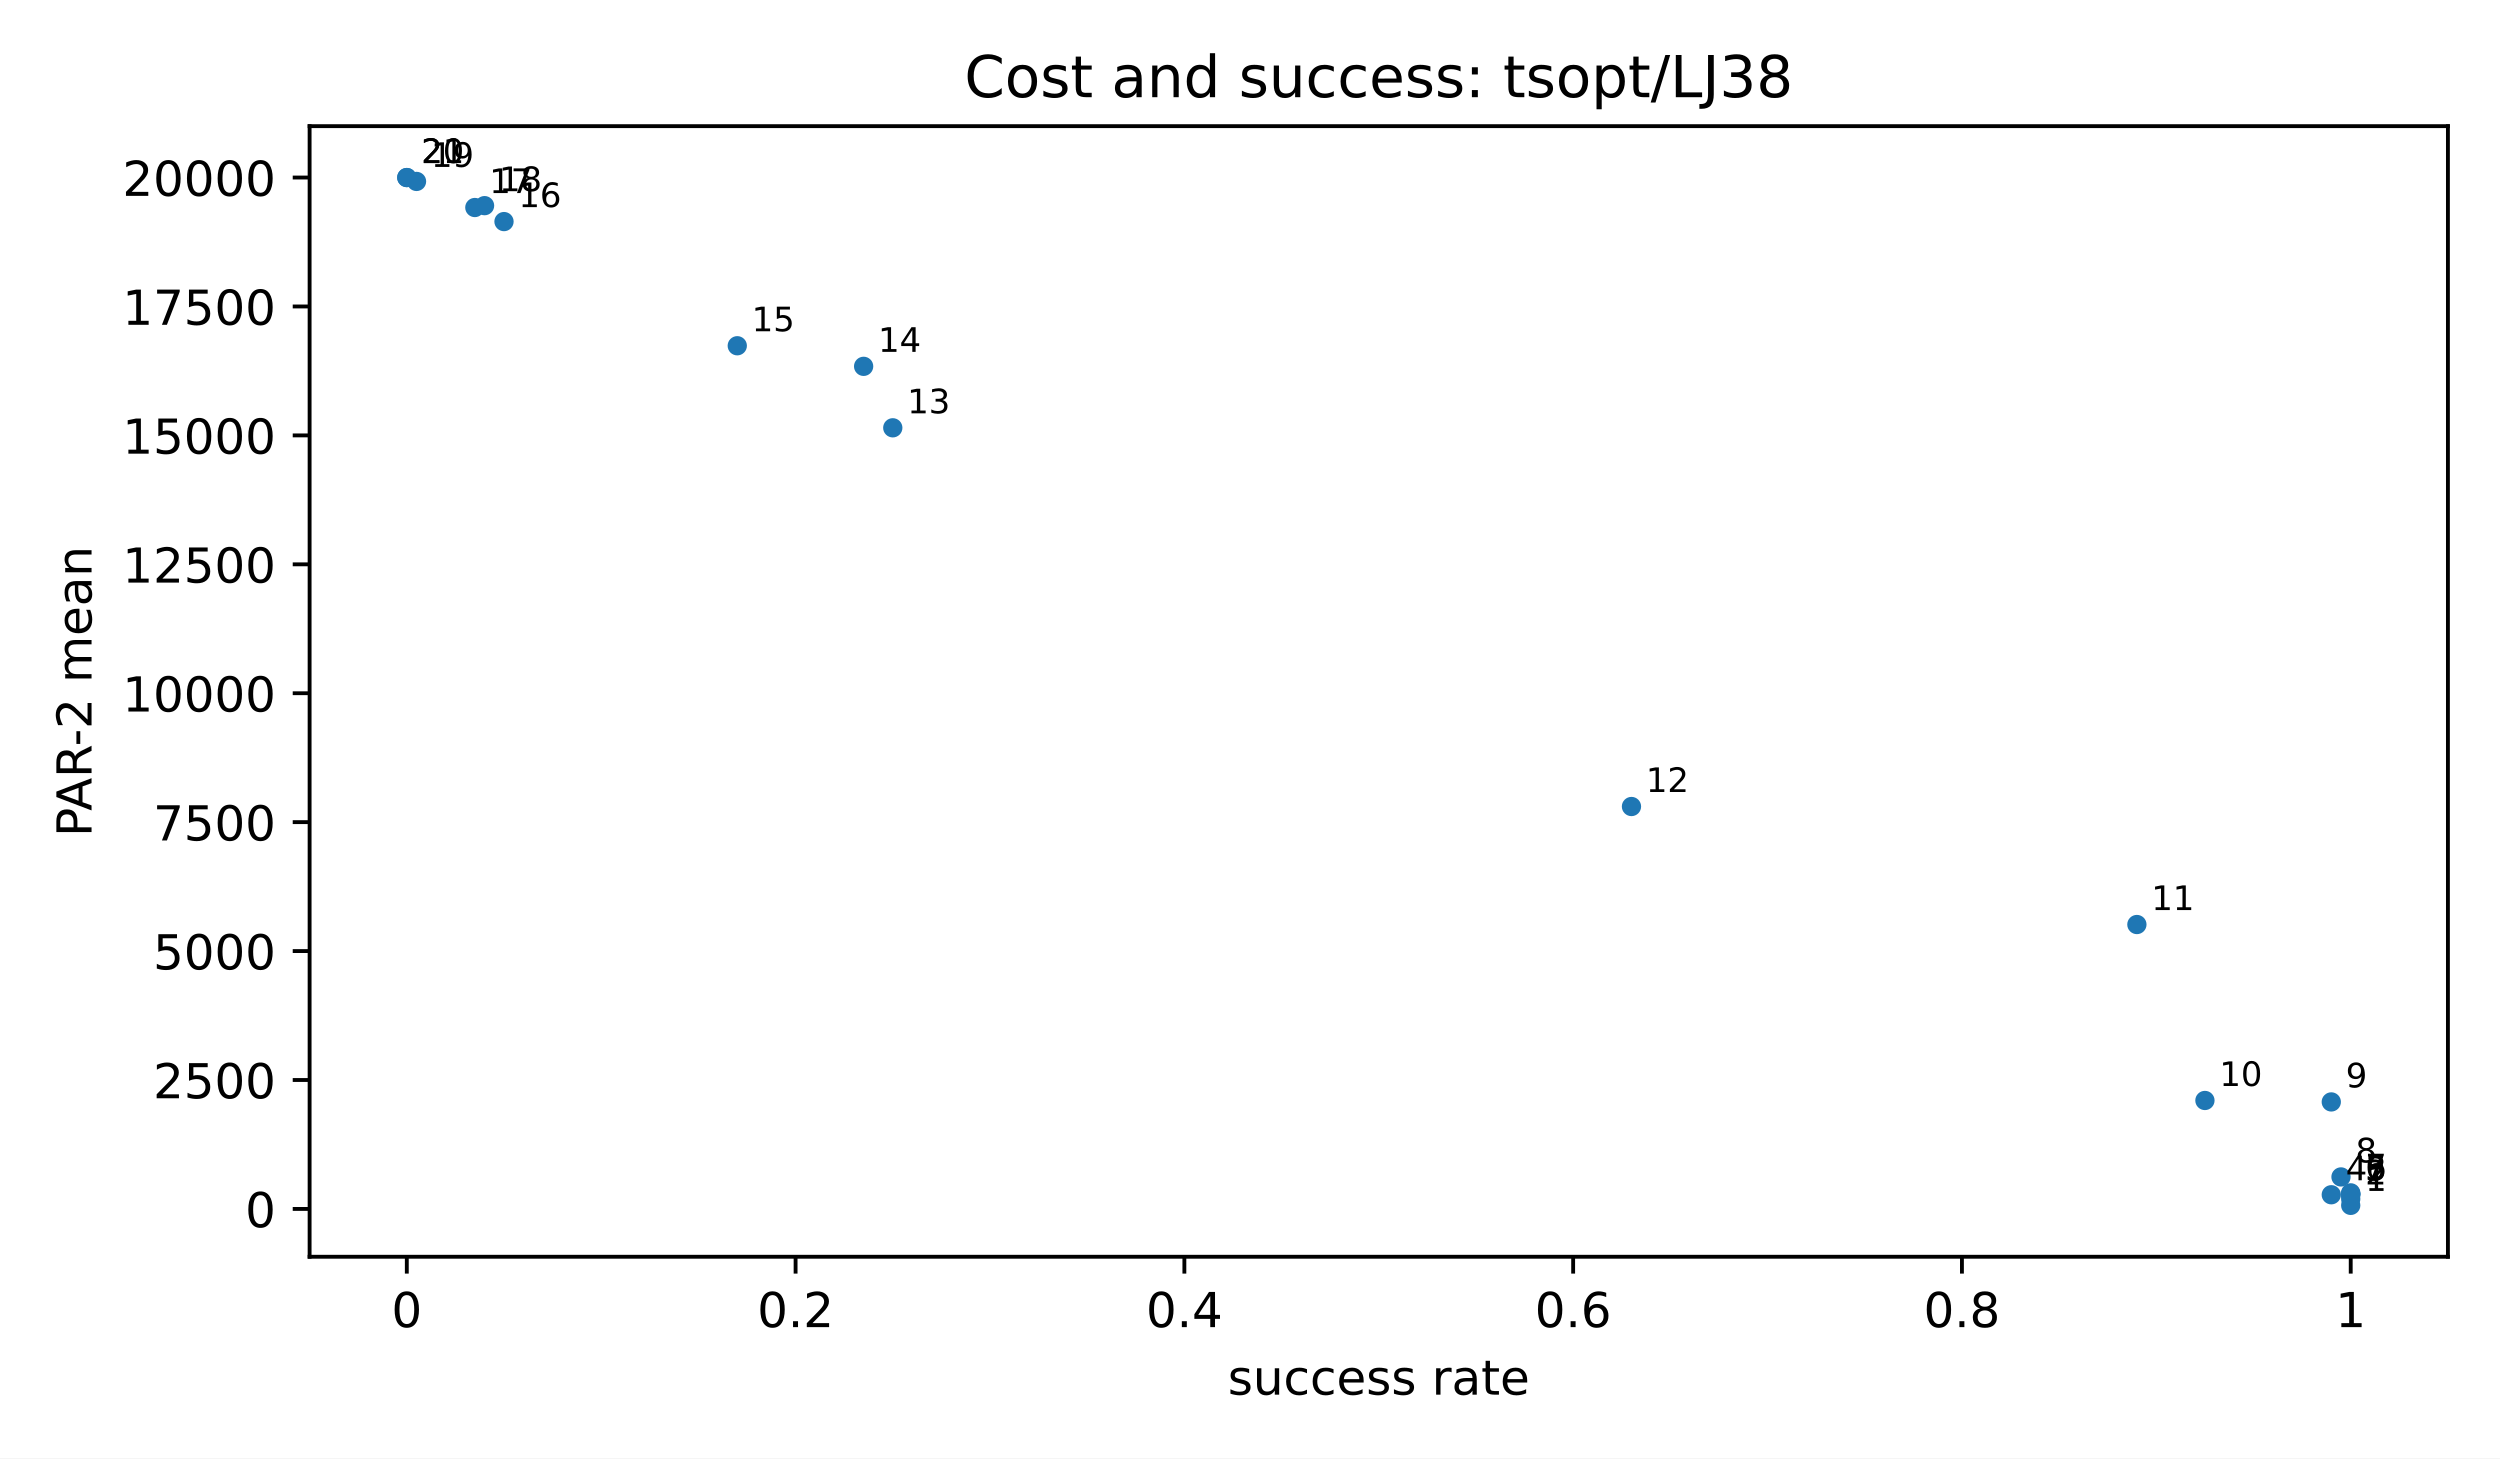
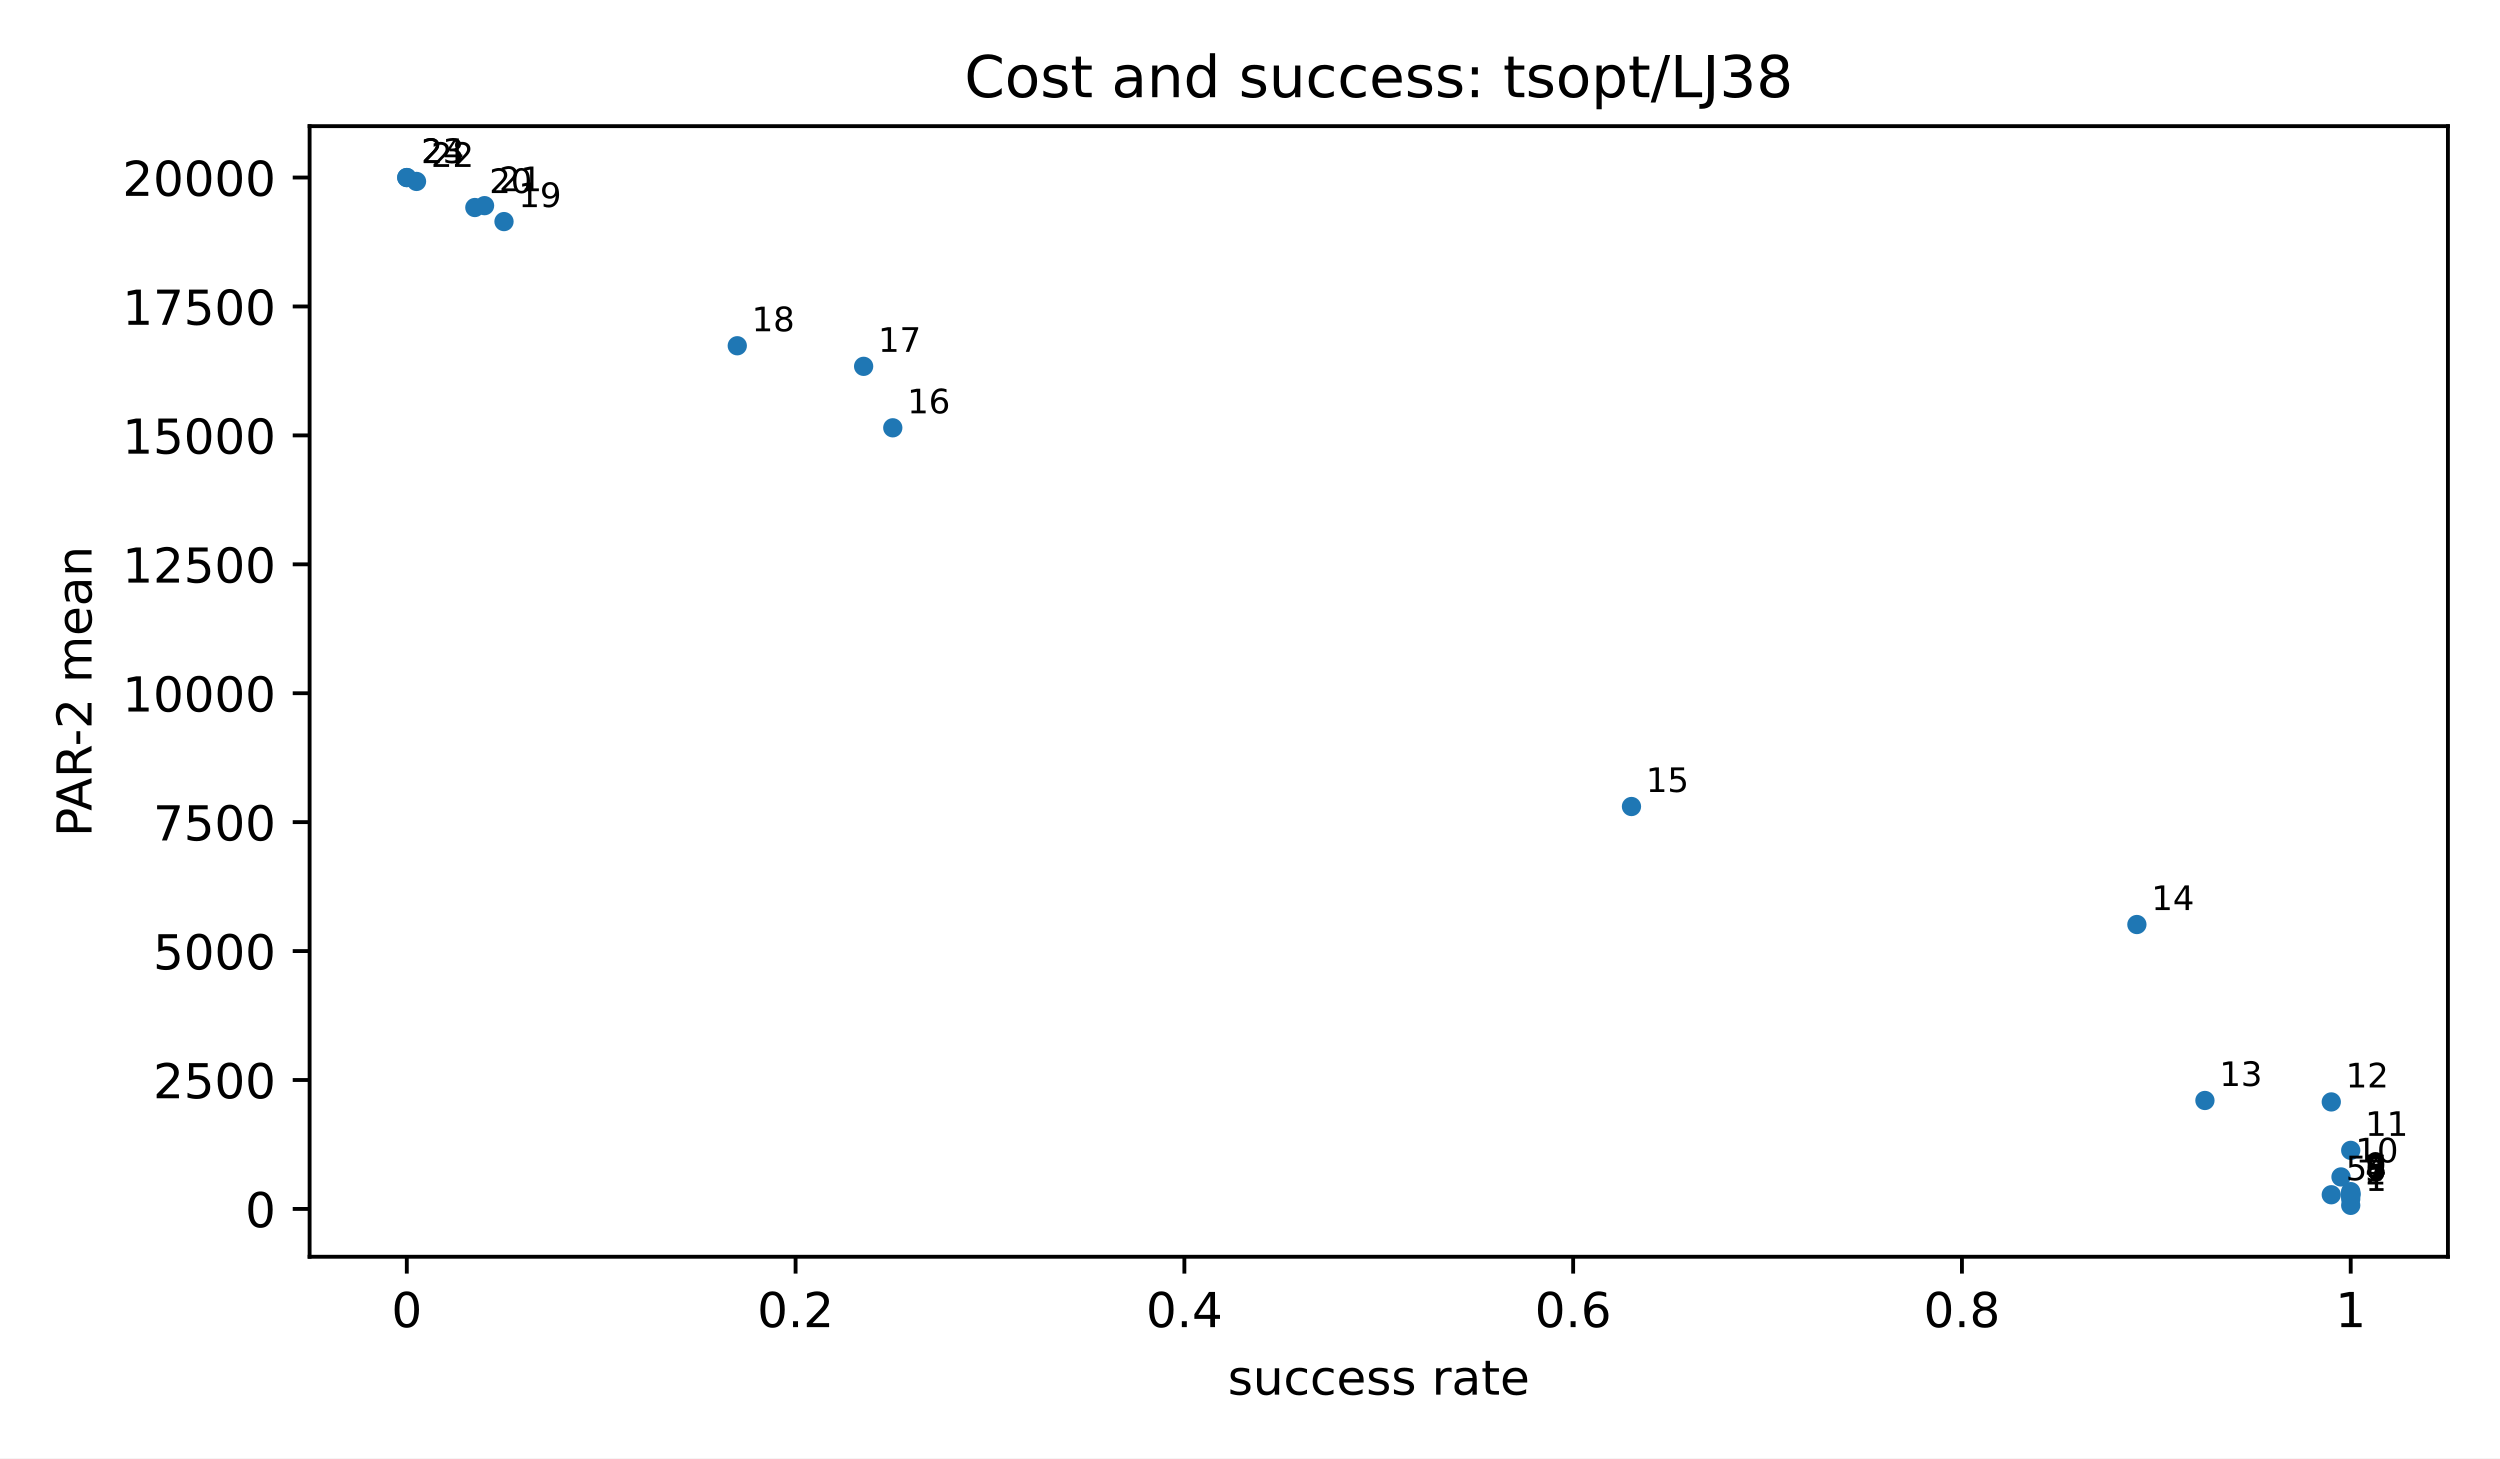
<svg xmlns="http://www.w3.org/2000/svg" xmlns:xlink="http://www.w3.org/1999/xlink" width="518.4pt" height="302.4pt" viewBox="0 0 518.4 302.4" version="1.1">
  <defs>
    <style type="text/css">*{stroke-linejoin: round; stroke-linecap: butt}</style>
  </defs>
  <g id="figure_1">
    <g id="patch_1">
      <path d="M 0 302.4  L 518.4 302.4  L 518.4 0  L 0 0  z " style="fill: #ffffff" />
    </g>
    <g id="axes_1">
      <g id="patch_2">
        <path d="M 64.2 260.6  L 507.6 260.6  L 507.6 26.16  L 64.2 26.16  z " style="fill: #ffffff" />
      </g>
      <g id="PathCollection_1">
        <defs>
          <path id="m2d8934182f" d="M 0 2  C 0.53 2 1.039 1.789 1.414 1.414  C 1.789 1.039 2 0.53 2 0  C 2 -0.53 1.789 -1.039 1.414 -1.414  C 1.039 -1.789 0.53 -2 0 -2  C -0.53 -2 -1.039 -1.789 -1.414 -1.414  C -1.789 -1.039 -2 -0.53 -2 0  C -2 0.53 -1.789 1.039 -1.414 1.414  C -1.039 1.789 -0.53 2 0 2  z " />
        </defs>
        <g clip-path="url(#p3300185fd4)">
          <use xlink:href="#m2d8934182f" x="487.445" y="249.944" style="fill: #1f77b4" />
          <use xlink:href="#m2d8934182f" x="487.445" y="248.619" style="fill: #1f77b4" />
+           <use xlink:href="#m2d8934182f" x="487.445" y="247.957" style="fill: #1f77b4" />
          <use xlink:href="#m2d8934182f" x="487.445" y="247.782" style="fill: #1f77b4" />
          <use xlink:href="#m2d8934182f" x="483.415" y="247.744" style="fill: #1f77b4" />
          <use xlink:href="#m2d8934182f" x="487.445" y="247.681" style="fill: #1f77b4" />
          <use xlink:href="#m2d8934182f" x="487.445" y="247.548" style="fill: #1f77b4" />
          <use xlink:href="#m2d8934182f" x="487.445" y="247.351" style="fill: #1f77b4" />
+           <use xlink:href="#m2d8934182f" x="487.445" y="247.096" style="fill: #1f77b4" />
          <use xlink:href="#m2d8934182f" x="485.43" y="244.05" style="fill: #1f77b4" />
+           <use xlink:href="#m2d8934182f" x="487.445" y="238.539" style="fill: #1f77b4" />
          <use xlink:href="#m2d8934182f" x="483.415" y="228.496" style="fill: #1f77b4" />
          <use xlink:href="#m2d8934182f" x="457.214" y="228.194" style="fill: #1f77b4" />
          <use xlink:href="#m2d8934182f" x="443.105" y="191.709" style="fill: #1f77b4" />
          <use xlink:href="#m2d8934182f" x="338.302" y="167.238" style="fill: #1f77b4" />
          <use xlink:href="#m2d8934182f" x="185.127" y="88.71" style="fill: #1f77b4" />
          <use xlink:href="#m2d8934182f" x="179.081" y="75.964" style="fill: #1f77b4" />
          <use xlink:href="#m2d8934182f" x="152.88" y="71.696" style="fill: #1f77b4" />
          <use xlink:href="#m2d8934182f" x="104.509" y="45.947" style="fill: #1f77b4" />
          <use xlink:href="#m2d8934182f" x="98.463" y="43.031" style="fill: #1f77b4" />
          <use xlink:href="#m2d8934182f" x="100.478" y="42.644" style="fill: #1f77b4" />
          <use xlink:href="#m2d8934182f" x="86.37" y="37.621" style="fill: #1f77b4" />
          <use xlink:href="#m2d8934182f" x="84.355" y="36.816" style="fill: #1f77b4" />
          <use xlink:href="#m2d8934182f" x="84.355" y="36.816" style="fill: #1f77b4" />
        </g>
      </g>
      <g id="matplotlib.axis_1">
        <g id="xtick_1">
          <g id="line2d_1">
            <defs>
              <path id="m8ea4d47d77" d="M 0 0  L 0 3.5  " style="stroke: #000000; stroke-width: 0.8" />
            </defs>
            <g>
              <use xlink:href="#m8ea4d47d77" x="84.355" y="260.6" style="stroke: #000000; stroke-width: 0.8" />
            </g>
          </g>
          <g id="text_1">
            <text style="font-size: 10px; font-family: 'DejaVu Sans', 'Bitstream Vera Sans', 'Computer Modern Sans Serif', 'Lucida Grande', 'Verdana', 'Geneva', 'Lucid', 'Arial', 'Helvetica', 'Avant Garde', sans-serif; text-anchor: middle" x="84.355" y="275.198" transform="rotate(-0 84.35455 275.1977)">0</text>
          </g>
        </g>
        <g id="xtick_2">
          <g id="line2d_2">
            <g>
              <use xlink:href="#m8ea4d47d77" x="164.973" y="260.6" style="stroke: #000000; stroke-width: 0.8" />
            </g>
          </g>
          <g id="text_2">
            <text style="font-size: 10px; font-family: 'DejaVu Sans', 'Bitstream Vera Sans', 'Computer Modern Sans Serif', 'Lucida Grande', 'Verdana', 'Geneva', 'Lucid', 'Arial', 'Helvetica', 'Avant Garde', sans-serif; text-anchor: middle" x="164.973" y="275.198" transform="rotate(-0 164.9727 275.1977)">0.2</text>
          </g>
        </g>
        <g id="xtick_3">
          <g id="line2d_3">
            <g>
              <use xlink:href="#m8ea4d47d77" x="245.591" y="260.6" style="stroke: #000000; stroke-width: 0.8" />
            </g>
          </g>
          <g id="text_3">
            <text style="font-size: 10px; font-family: 'DejaVu Sans', 'Bitstream Vera Sans', 'Computer Modern Sans Serif', 'Lucida Grande', 'Verdana', 'Geneva', 'Lucid', 'Arial', 'Helvetica', 'Avant Garde', sans-serif; text-anchor: middle" x="245.591" y="275.198" transform="rotate(-0 245.5909 275.1977)">0.4</text>
          </g>
        </g>
        <g id="xtick_4">
          <g id="line2d_4">
            <g>
              <use xlink:href="#m8ea4d47d77" x="326.209" y="260.6" style="stroke: #000000; stroke-width: 0.8" />
            </g>
          </g>
          <g id="text_4">
            <text style="font-size: 10px; font-family: 'DejaVu Sans', 'Bitstream Vera Sans', 'Computer Modern Sans Serif', 'Lucida Grande', 'Verdana', 'Geneva', 'Lucid', 'Arial', 'Helvetica', 'Avant Garde', sans-serif; text-anchor: middle" x="326.209" y="275.198" transform="rotate(-0 326.2091 275.1977)">0.6</text>
          </g>
        </g>
        <g id="xtick_5">
          <g id="line2d_5">
            <g>
              <use xlink:href="#m8ea4d47d77" x="406.827" y="260.6" style="stroke: #000000; stroke-width: 0.8" />
            </g>
          </g>
          <g id="text_5">
            <text style="font-size: 10px; font-family: 'DejaVu Sans', 'Bitstream Vera Sans', 'Computer Modern Sans Serif', 'Lucida Grande', 'Verdana', 'Geneva', 'Lucid', 'Arial', 'Helvetica', 'Avant Garde', sans-serif; text-anchor: middle" x="406.827" y="275.198" transform="rotate(-0 406.8273 275.1977)">0.8</text>
          </g>
        </g>
        <g id="xtick_6">
          <g id="line2d_6">
            <g>
              <use xlink:href="#m8ea4d47d77" x="487.445" y="260.6" style="stroke: #000000; stroke-width: 0.8" />
            </g>
          </g>
          <g id="text_6">
            <text style="font-size: 10px; font-family: 'DejaVu Sans', 'Bitstream Vera Sans', 'Computer Modern Sans Serif', 'Lucida Grande', 'Verdana', 'Geneva', 'Lucid', 'Arial', 'Helvetica', 'Avant Garde', sans-serif; text-anchor: middle" x="487.445" y="275.198" transform="rotate(-0 487.4455 275.1977)">1</text>
          </g>
        </g>
        <g id="text_7">
          <text style="font-size: 10px; font-family: 'DejaVu Sans', 'Bitstream Vera Sans', 'Computer Modern Sans Serif', 'Lucida Grande', 'Verdana', 'Geneva', 'Lucid', 'Arial', 'Helvetica', 'Avant Garde', sans-serif; text-anchor: middle" x="285.9" y="289.198" transform="rotate(-0 285.9 289.1977)">success rate</text>
        </g>
      </g>
      <g id="matplotlib.axis_2">
        <g id="ytick_1">
          <g id="line2d_7">
            <defs>
              <path id="md659df78fa" d="M 0 0  L -3.5 0  " style="stroke: #000000; stroke-width: 0.8" />
            </defs>
            <g>
              <use xlink:href="#md659df78fa" x="64.2" y="250.679" style="stroke: #000000; stroke-width: 0.8" />
            </g>
          </g>
          <g id="text_8">
            <text style="font-size: 10px; font-family: 'DejaVu Sans', 'Bitstream Vera Sans', 'Computer Modern Sans Serif', 'Lucida Grande', 'Verdana', 'Geneva', 'Lucid', 'Arial', 'Helvetica', 'Avant Garde', sans-serif; text-anchor: end" x="57.2" y="254.478" transform="rotate(-0 57.2 254.4775)">0</text>
          </g>
        </g>
        <g id="ytick_2">
          <g id="line2d_8">
            <g>
              <use xlink:href="#md659df78fa" x="64.2" y="223.946" style="stroke: #000000; stroke-width: 0.8" />
            </g>
          </g>
          <g id="text_9">
            <text style="font-size: 10px; font-family: 'DejaVu Sans', 'Bitstream Vera Sans', 'Computer Modern Sans Serif', 'Lucida Grande', 'Verdana', 'Geneva', 'Lucid', 'Arial', 'Helvetica', 'Avant Garde', sans-serif; text-anchor: end" x="57.2" y="227.745" transform="rotate(-0 57.2 227.7447)">2500</text>
          </g>
        </g>
        <g id="ytick_3">
          <g id="line2d_9">
            <g>
              <use xlink:href="#md659df78fa" x="64.2" y="197.213" style="stroke: #000000; stroke-width: 0.8" />
            </g>
          </g>
          <g id="text_10">
            <text style="font-size: 10px; font-family: 'DejaVu Sans', 'Bitstream Vera Sans', 'Computer Modern Sans Serif', 'Lucida Grande', 'Verdana', 'Geneva', 'Lucid', 'Arial', 'Helvetica', 'Avant Garde', sans-serif; text-anchor: end" x="57.2" y="201.012" transform="rotate(-0 57.2 201.0119)">5000</text>
          </g>
        </g>
        <g id="ytick_4">
          <g id="line2d_10">
            <g>
              <use xlink:href="#md659df78fa" x="64.2" y="170.48" style="stroke: #000000; stroke-width: 0.8" />
            </g>
          </g>
          <g id="text_11">
            <text style="font-size: 10px; font-family: 'DejaVu Sans', 'Bitstream Vera Sans', 'Computer Modern Sans Serif', 'Lucida Grande', 'Verdana', 'Geneva', 'Lucid', 'Arial', 'Helvetica', 'Avant Garde', sans-serif; text-anchor: end" x="57.2" y="174.279" transform="rotate(-0 57.2 174.2791)">7500</text>
          </g>
        </g>
        <g id="ytick_5">
          <g id="line2d_11">
            <g>
              <use xlink:href="#md659df78fa" x="64.2" y="143.748" style="stroke: #000000; stroke-width: 0.8" />
            </g>
          </g>
          <g id="text_12">
            <text style="font-size: 10px; font-family: 'DejaVu Sans', 'Bitstream Vera Sans', 'Computer Modern Sans Serif', 'Lucida Grande', 'Verdana', 'Geneva', 'Lucid', 'Arial', 'Helvetica', 'Avant Garde', sans-serif; text-anchor: end" x="57.2" y="147.546" transform="rotate(-0 57.2 147.5464)">10000</text>
          </g>
        </g>
        <g id="ytick_6">
          <g id="line2d_12">
            <g>
              <use xlink:href="#md659df78fa" x="64.2" y="117.015" style="stroke: #000000; stroke-width: 0.8" />
            </g>
          </g>
          <g id="text_13">
            <text style="font-size: 10px; font-family: 'DejaVu Sans', 'Bitstream Vera Sans', 'Computer Modern Sans Serif', 'Lucida Grande', 'Verdana', 'Geneva', 'Lucid', 'Arial', 'Helvetica', 'Avant Garde', sans-serif; text-anchor: end" x="57.2" y="120.814" transform="rotate(-0 57.2 120.8136)">12500</text>
          </g>
        </g>
        <g id="ytick_7">
          <g id="line2d_13">
            <g>
              <use xlink:href="#md659df78fa" x="64.2" y="90.282" style="stroke: #000000; stroke-width: 0.8" />
            </g>
          </g>
          <g id="text_14">
            <text style="font-size: 10px; font-family: 'DejaVu Sans', 'Bitstream Vera Sans', 'Computer Modern Sans Serif', 'Lucida Grande', 'Verdana', 'Geneva', 'Lucid', 'Arial', 'Helvetica', 'Avant Garde', sans-serif; text-anchor: end" x="57.2" y="94.081" transform="rotate(-0 57.2 94.08077)">15000</text>
          </g>
        </g>
        <g id="ytick_8">
          <g id="line2d_14">
            <g>
              <use xlink:href="#md659df78fa" x="64.2" y="63.549" style="stroke: #000000; stroke-width: 0.8" />
            </g>
          </g>
          <g id="text_15">
            <text style="font-size: 10px; font-family: 'DejaVu Sans', 'Bitstream Vera Sans', 'Computer Modern Sans Serif', 'Lucida Grande', 'Verdana', 'Geneva', 'Lucid', 'Arial', 'Helvetica', 'Avant Garde', sans-serif; text-anchor: end" x="57.2" y="67.348" transform="rotate(-0 57.2 67.34798)">17500</text>
          </g>
        </g>
        <g id="ytick_9">
          <g id="line2d_15">
            <g>
              <use xlink:href="#md659df78fa" x="64.2" y="36.816" style="stroke: #000000; stroke-width: 0.8" />
            </g>
          </g>
          <g id="text_16">
            <text style="font-size: 10px; font-family: 'DejaVu Sans', 'Bitstream Vera Sans', 'Computer Modern Sans Serif', 'Lucida Grande', 'Verdana', 'Geneva', 'Lucid', 'Arial', 'Helvetica', 'Avant Garde', sans-serif; text-anchor: end" x="57.2" y="40.615" transform="rotate(-0 57.2 40.61519)">20000</text>
          </g>
        </g>
        <g id="text_17">
          <text style="font-size: 10px; font-family: 'DejaVu Sans', 'Bitstream Vera Sans', 'Computer Modern Sans Serif', 'Lucida Grande', 'Verdana', 'Geneva', 'Lucid', 'Arial', 'Helvetica', 'Avant Garde', sans-serif; text-anchor: middle" x="18.985" y="143.38" transform="rotate(-90 18.98516 143.38)">PAR-2 mean</text>
        </g>
      </g>
      <g id="patch_3">
        <path d="M 64.2 260.6  L 64.2 26.16  " style="fill: none; stroke: #000000; stroke-width: 0.8; stroke-linejoin: miter; stroke-linecap: square" />
      </g>
      <g id="patch_4">
        <path d="M 507.6 260.6  L 507.6 26.16  " style="fill: none; stroke: #000000; stroke-width: 0.8; stroke-linejoin: miter; stroke-linecap: square" />
      </g>
      <g id="patch_5">
        <path d="M 64.2 260.6  L 507.6 260.6  " style="fill: none; stroke: #000000; stroke-width: 0.8; stroke-linejoin: miter; stroke-linecap: square" />
      </g>
      <g id="patch_6">
        <path d="M 64.2 26.16  L 507.6 26.16  " style="fill: none; stroke: #000000; stroke-width: 0.8; stroke-linejoin: miter; stroke-linecap: square" />
      </g>
      <g id="text_18">
        <text style="font-size: 7px; font-family: 'DejaVu Sans', 'Bitstream Vera Sans', 'Computer Modern Sans Serif', 'Lucida Grande', 'Verdana', 'Geneva', 'Lucid', 'Arial', 'Helvetica', 'Avant Garde', sans-serif; text-anchor: start" x="490.445" y="246.944" transform="rotate(-0 490.4455 246.9436)">1</text>
      </g>
      <g id="text_19">
        <text style="font-size: 7px; font-family: 'DejaVu Sans', 'Bitstream Vera Sans', 'Computer Modern Sans Serif', 'Lucida Grande', 'Verdana', 'Geneva', 'Lucid', 'Arial', 'Helvetica', 'Avant Garde', sans-serif; text-anchor: start" x="490.445" y="245.619" transform="rotate(-0 490.4455 245.6192)">2</text>
      </g>
      <g id="text_20">
-         <text style="font-size: 7px; font-family: 'DejaVu Sans', 'Bitstream Vera Sans', 'Computer Modern Sans Serif', 'Lucida Grande', 'Verdana', 'Geneva', 'Lucid', 'Arial', 'Helvetica', 'Avant Garde', sans-serif; text-anchor: start" x="490.445" y="244.782" transform="rotate(-0 490.4455 244.7825)">3</text>
+         <text style="font-size: 7px; font-family: 'DejaVu Sans', 'Bitstream Vera Sans', 'Computer Modern Sans Serif', 'Lucida Grande', 'Verdana', 'Geneva', 'Lucid', 'Arial', 'Helvetica', 'Avant Garde', sans-serif; text-anchor: start" x="490.445" y="244.957" transform="rotate(-0 490.4455 244.9575)">3</text>
      </g>
      <g id="text_21">
-         <text style="font-size: 7px; font-family: 'DejaVu Sans', 'Bitstream Vera Sans', 'Computer Modern Sans Serif', 'Lucida Grande', 'Verdana', 'Geneva', 'Lucid', 'Arial', 'Helvetica', 'Avant Garde', sans-serif; text-anchor: start" x="486.415" y="244.744" transform="rotate(-0 486.4145 244.7438)">4</text>
+         <text style="font-size: 7px; font-family: 'DejaVu Sans', 'Bitstream Vera Sans', 'Computer Modern Sans Serif', 'Lucida Grande', 'Verdana', 'Geneva', 'Lucid', 'Arial', 'Helvetica', 'Avant Garde', sans-serif; text-anchor: start" x="490.445" y="244.782" transform="rotate(-0 490.4455 244.7825)">4</text>
      </g>
      <g id="text_22">
-         <text style="font-size: 7px; font-family: 'DejaVu Sans', 'Bitstream Vera Sans', 'Computer Modern Sans Serif', 'Lucida Grande', 'Verdana', 'Geneva', 'Lucid', 'Arial', 'Helvetica', 'Avant Garde', sans-serif; text-anchor: start" x="490.445" y="244.681" transform="rotate(-0 490.4455 244.6811)">5</text>
+         <text style="font-size: 7px; font-family: 'DejaVu Sans', 'Bitstream Vera Sans', 'Computer Modern Sans Serif', 'Lucida Grande', 'Verdana', 'Geneva', 'Lucid', 'Arial', 'Helvetica', 'Avant Garde', sans-serif; text-anchor: start" x="486.415" y="244.744" transform="rotate(-0 486.4145 244.7438)">5</text>
      </g>
      <g id="text_23">
-         <text style="font-size: 7px; font-family: 'DejaVu Sans', 'Bitstream Vera Sans', 'Computer Modern Sans Serif', 'Lucida Grande', 'Verdana', 'Geneva', 'Lucid', 'Arial', 'Helvetica', 'Avant Garde', sans-serif; text-anchor: start" x="490.445" y="244.548" transform="rotate(-0 490.4455 244.548)">6</text>
+         <text style="font-size: 7px; font-family: 'DejaVu Sans', 'Bitstream Vera Sans', 'Computer Modern Sans Serif', 'Lucida Grande', 'Verdana', 'Geneva', 'Lucid', 'Arial', 'Helvetica', 'Avant Garde', sans-serif; text-anchor: start" x="490.445" y="244.681" transform="rotate(-0 490.4455 244.6811)">6</text>
      </g>
      <g id="text_24">
-         <text style="font-size: 7px; font-family: 'DejaVu Sans', 'Bitstream Vera Sans', 'Computer Modern Sans Serif', 'Lucida Grande', 'Verdana', 'Geneva', 'Lucid', 'Arial', 'Helvetica', 'Avant Garde', sans-serif; text-anchor: start" x="490.445" y="244.351" transform="rotate(-0 490.4455 244.3511)">7</text>
+         <text style="font-size: 7px; font-family: 'DejaVu Sans', 'Bitstream Vera Sans', 'Computer Modern Sans Serif', 'Lucida Grande', 'Verdana', 'Geneva', 'Lucid', 'Arial', 'Helvetica', 'Avant Garde', sans-serif; text-anchor: start" x="490.445" y="244.548" transform="rotate(-0 490.4455 244.548)">7</text>
      </g>
      <g id="text_25">
-         <text style="font-size: 7px; font-family: 'DejaVu Sans', 'Bitstream Vera Sans', 'Computer Modern Sans Serif', 'Lucida Grande', 'Verdana', 'Geneva', 'Lucid', 'Arial', 'Helvetica', 'Avant Garde', sans-serif; text-anchor: start" x="488.43" y="241.05" transform="rotate(-0 488.43 241.0501)">8</text>
+         <text style="font-size: 7px; font-family: 'DejaVu Sans', 'Bitstream Vera Sans', 'Computer Modern Sans Serif', 'Lucida Grande', 'Verdana', 'Geneva', 'Lucid', 'Arial', 'Helvetica', 'Avant Garde', sans-serif; text-anchor: start" x="490.445" y="244.351" transform="rotate(-0 490.4455 244.3511)">8</text>
      </g>
      <g id="text_26">
-         <text style="font-size: 7px; font-family: 'DejaVu Sans', 'Bitstream Vera Sans', 'Computer Modern Sans Serif', 'Lucida Grande', 'Verdana', 'Geneva', 'Lucid', 'Arial', 'Helvetica', 'Avant Garde', sans-serif; text-anchor: start" x="486.415" y="225.496" transform="rotate(-0 486.4145 225.4962)">9</text>
+         <text style="font-size: 7px; font-family: 'DejaVu Sans', 'Bitstream Vera Sans', 'Computer Modern Sans Serif', 'Lucida Grande', 'Verdana', 'Geneva', 'Lucid', 'Arial', 'Helvetica', 'Avant Garde', sans-serif; text-anchor: start" x="490.445" y="244.096" transform="rotate(-0 490.4455 244.0958)">9</text>
      </g>
      <g id="text_27">
-         <text style="font-size: 7px; font-family: 'DejaVu Sans', 'Bitstream Vera Sans', 'Computer Modern Sans Serif', 'Lucida Grande', 'Verdana', 'Geneva', 'Lucid', 'Arial', 'Helvetica', 'Avant Garde', sans-serif; text-anchor: start" x="460.214" y="225.194" transform="rotate(-0 460.2136 225.1941)">10</text>
+         <text style="font-size: 7px; font-family: 'DejaVu Sans', 'Bitstream Vera Sans', 'Computer Modern Sans Serif', 'Lucida Grande', 'Verdana', 'Geneva', 'Lucid', 'Arial', 'Helvetica', 'Avant Garde', sans-serif; text-anchor: start" x="488.43" y="241.05" transform="rotate(-0 488.43 241.0501)">10</text>
      </g>
      <g id="text_28">
-         <text style="font-size: 7px; font-family: 'DejaVu Sans', 'Bitstream Vera Sans', 'Computer Modern Sans Serif', 'Lucida Grande', 'Verdana', 'Geneva', 'Lucid', 'Arial', 'Helvetica', 'Avant Garde', sans-serif; text-anchor: start" x="446.105" y="188.709" transform="rotate(-0 446.1055 188.7087)">11</text>
+         <text style="font-size: 7px; font-family: 'DejaVu Sans', 'Bitstream Vera Sans', 'Computer Modern Sans Serif', 'Lucida Grande', 'Verdana', 'Geneva', 'Lucid', 'Arial', 'Helvetica', 'Avant Garde', sans-serif; text-anchor: start" x="490.445" y="235.539" transform="rotate(-0 490.4455 235.5388)">11</text>
      </g>
      <g id="text_29">
-         <text style="font-size: 7px; font-family: 'DejaVu Sans', 'Bitstream Vera Sans', 'Computer Modern Sans Serif', 'Lucida Grande', 'Verdana', 'Geneva', 'Lucid', 'Arial', 'Helvetica', 'Avant Garde', sans-serif; text-anchor: start" x="341.302" y="164.238" transform="rotate(-0 341.3018 164.2383)">12</text>
+         <text style="font-size: 7px; font-family: 'DejaVu Sans', 'Bitstream Vera Sans', 'Computer Modern Sans Serif', 'Lucida Grande', 'Verdana', 'Geneva', 'Lucid', 'Arial', 'Helvetica', 'Avant Garde', sans-serif; text-anchor: start" x="486.415" y="225.496" transform="rotate(-0 486.4145 225.4962)">12</text>
      </g>
      <g id="text_30">
-         <text style="font-size: 7px; font-family: 'DejaVu Sans', 'Bitstream Vera Sans', 'Computer Modern Sans Serif', 'Lucida Grande', 'Verdana', 'Geneva', 'Lucid', 'Arial', 'Helvetica', 'Avant Garde', sans-serif; text-anchor: start" x="188.127" y="85.71" transform="rotate(-0 188.1273 85.71011)">13</text>
+         <text style="font-size: 7px; font-family: 'DejaVu Sans', 'Bitstream Vera Sans', 'Computer Modern Sans Serif', 'Lucida Grande', 'Verdana', 'Geneva', 'Lucid', 'Arial', 'Helvetica', 'Avant Garde', sans-serif; text-anchor: start" x="460.214" y="225.194" transform="rotate(-0 460.2136 225.1941)">13</text>
      </g>
      <g id="text_31">
-         <text style="font-size: 7px; font-family: 'DejaVu Sans', 'Bitstream Vera Sans', 'Computer Modern Sans Serif', 'Lucida Grande', 'Verdana', 'Geneva', 'Lucid', 'Arial', 'Helvetica', 'Avant Garde', sans-serif; text-anchor: start" x="182.081" y="72.964" transform="rotate(-0 182.0809 72.96424)">14</text>
+         <text style="font-size: 7px; font-family: 'DejaVu Sans', 'Bitstream Vera Sans', 'Computer Modern Sans Serif', 'Lucida Grande', 'Verdana', 'Geneva', 'Lucid', 'Arial', 'Helvetica', 'Avant Garde', sans-serif; text-anchor: start" x="446.105" y="188.709" transform="rotate(-0 446.1055 188.7087)">14</text>
      </g>
      <g id="text_32">
-         <text style="font-size: 7px; font-family: 'DejaVu Sans', 'Bitstream Vera Sans', 'Computer Modern Sans Serif', 'Lucida Grande', 'Verdana', 'Geneva', 'Lucid', 'Arial', 'Helvetica', 'Avant Garde', sans-serif; text-anchor: start" x="155.88" y="68.696" transform="rotate(-0 155.88 68.69618)">15</text>
+         <text style="font-size: 7px; font-family: 'DejaVu Sans', 'Bitstream Vera Sans', 'Computer Modern Sans Serif', 'Lucida Grande', 'Verdana', 'Geneva', 'Lucid', 'Arial', 'Helvetica', 'Avant Garde', sans-serif; text-anchor: start" x="341.302" y="164.238" transform="rotate(-0 341.3018 164.2383)">15</text>
      </g>
      <g id="text_33">
-         <text style="font-size: 7px; font-family: 'DejaVu Sans', 'Bitstream Vera Sans', 'Computer Modern Sans Serif', 'Lucida Grande', 'Verdana', 'Geneva', 'Lucid', 'Arial', 'Helvetica', 'Avant Garde', sans-serif; text-anchor: start" x="107.509" y="42.947" transform="rotate(-0 107.5091 42.947)">16</text>
+         <text style="font-size: 7px; font-family: 'DejaVu Sans', 'Bitstream Vera Sans', 'Computer Modern Sans Serif', 'Lucida Grande', 'Verdana', 'Geneva', 'Lucid', 'Arial', 'Helvetica', 'Avant Garde', sans-serif; text-anchor: start" x="188.127" y="85.71" transform="rotate(-0 188.1273 85.71011)">16</text>
      </g>
      <g id="text_34">
-         <text style="font-size: 7px; font-family: 'DejaVu Sans', 'Bitstream Vera Sans', 'Computer Modern Sans Serif', 'Lucida Grande', 'Verdana', 'Geneva', 'Lucid', 'Arial', 'Helvetica', 'Avant Garde', sans-serif; text-anchor: start" x="101.463" y="40.031" transform="rotate(-0 101.4627 40.03099)">17</text>
+         <text style="font-size: 7px; font-family: 'DejaVu Sans', 'Bitstream Vera Sans', 'Computer Modern Sans Serif', 'Lucida Grande', 'Verdana', 'Geneva', 'Lucid', 'Arial', 'Helvetica', 'Avant Garde', sans-serif; text-anchor: start" x="182.081" y="72.964" transform="rotate(-0 182.0809 72.96424)">17</text>
      </g>
      <g id="text_35">
-         <text style="font-size: 7px; font-family: 'DejaVu Sans', 'Bitstream Vera Sans', 'Computer Modern Sans Serif', 'Lucida Grande', 'Verdana', 'Geneva', 'Lucid', 'Arial', 'Helvetica', 'Avant Garde', sans-serif; text-anchor: start" x="103.478" y="39.644" transform="rotate(-0 103.4782 39.64433)">18</text>
+         <text style="font-size: 7px; font-family: 'DejaVu Sans', 'Bitstream Vera Sans', 'Computer Modern Sans Serif', 'Lucida Grande', 'Verdana', 'Geneva', 'Lucid', 'Arial', 'Helvetica', 'Avant Garde', sans-serif; text-anchor: start" x="155.88" y="68.696" transform="rotate(-0 155.88 68.69618)">18</text>
      </g>
      <g id="text_36">
-         <text style="font-size: 7px; font-family: 'DejaVu Sans', 'Bitstream Vera Sans', 'Computer Modern Sans Serif', 'Lucida Grande', 'Verdana', 'Geneva', 'Lucid', 'Arial', 'Helvetica', 'Avant Garde', sans-serif; text-anchor: start" x="89.37" y="34.621" transform="rotate(-0 89.37 34.62086)">19</text>
+         <text style="font-size: 7px; font-family: 'DejaVu Sans', 'Bitstream Vera Sans', 'Computer Modern Sans Serif', 'Lucida Grande', 'Verdana', 'Geneva', 'Lucid', 'Arial', 'Helvetica', 'Avant Garde', sans-serif; text-anchor: start" x="107.509" y="42.947" transform="rotate(-0 107.5091 42.947)">19</text>
      </g>
      <g id="text_37">
-         <text style="font-size: 7px; font-family: 'DejaVu Sans', 'Bitstream Vera Sans', 'Computer Modern Sans Serif', 'Lucida Grande', 'Verdana', 'Geneva', 'Lucid', 'Arial', 'Helvetica', 'Avant Garde', sans-serif; text-anchor: start" x="87.355" y="33.816" transform="rotate(-0 87.35455 33.81636)">20</text>
+         <text style="font-size: 7px; font-family: 'DejaVu Sans', 'Bitstream Vera Sans', 'Computer Modern Sans Serif', 'Lucida Grande', 'Verdana', 'Geneva', 'Lucid', 'Arial', 'Helvetica', 'Avant Garde', sans-serif; text-anchor: start" x="101.463" y="40.031" transform="rotate(-0 101.4627 40.03099)">20</text>
      </g>
      <g id="text_38">
-         <text style="font-size: 7px; font-family: 'DejaVu Sans', 'Bitstream Vera Sans', 'Computer Modern Sans Serif', 'Lucida Grande', 'Verdana', 'Geneva', 'Lucid', 'Arial', 'Helvetica', 'Avant Garde', sans-serif; text-anchor: start" x="87.355" y="33.816" transform="rotate(-0 87.35455 33.81636)">21</text>
+         <text style="font-size: 7px; font-family: 'DejaVu Sans', 'Bitstream Vera Sans', 'Computer Modern Sans Serif', 'Lucida Grande', 'Verdana', 'Geneva', 'Lucid', 'Arial', 'Helvetica', 'Avant Garde', sans-serif; text-anchor: start" x="103.478" y="39.644" transform="rotate(-0 103.4782 39.64433)">21</text>
      </g>
      <g id="text_39">
+         <text style="font-size: 7px; font-family: 'DejaVu Sans', 'Bitstream Vera Sans', 'Computer Modern Sans Serif', 'Lucida Grande', 'Verdana', 'Geneva', 'Lucid', 'Arial', 'Helvetica', 'Avant Garde', sans-serif; text-anchor: start" x="89.37" y="34.621" transform="rotate(-0 89.37 34.62086)">22</text>
+       </g>
+       <g id="text_40">
+         <text style="font-size: 7px; font-family: 'DejaVu Sans', 'Bitstream Vera Sans', 'Computer Modern Sans Serif', 'Lucida Grande', 'Verdana', 'Geneva', 'Lucid', 'Arial', 'Helvetica', 'Avant Garde', sans-serif; text-anchor: start" x="87.355" y="33.816" transform="rotate(-0 87.35455 33.81636)">23</text>
+       </g>
+       <g id="text_41">
+         <text style="font-size: 7px; font-family: 'DejaVu Sans', 'Bitstream Vera Sans', 'Computer Modern Sans Serif', 'Lucida Grande', 'Verdana', 'Geneva', 'Lucid', 'Arial', 'Helvetica', 'Avant Garde', sans-serif; text-anchor: start" x="87.355" y="33.816" transform="rotate(-0 87.35455 33.81636)">24</text>
+       </g>
+       <g id="text_42">
        <text style="font-size: 12px; font-family: 'DejaVu Sans', 'Bitstream Vera Sans', 'Computer Modern Sans Serif', 'Lucida Grande', 'Verdana', 'Geneva', 'Lucid', 'Arial', 'Helvetica', 'Avant Garde', sans-serif; text-anchor: middle" x="285.9" y="20.16" transform="rotate(-0 285.9 20.16)">Cost and success: tsopt/LJ38</text>
      </g>
    </g>
  </g>
  <defs>
    <clipPath id="p3300185fd4">
      <rect x="64.2" y="26.16" width="443.4" height="234.44" />
    </clipPath>
  </defs>
</svg>
